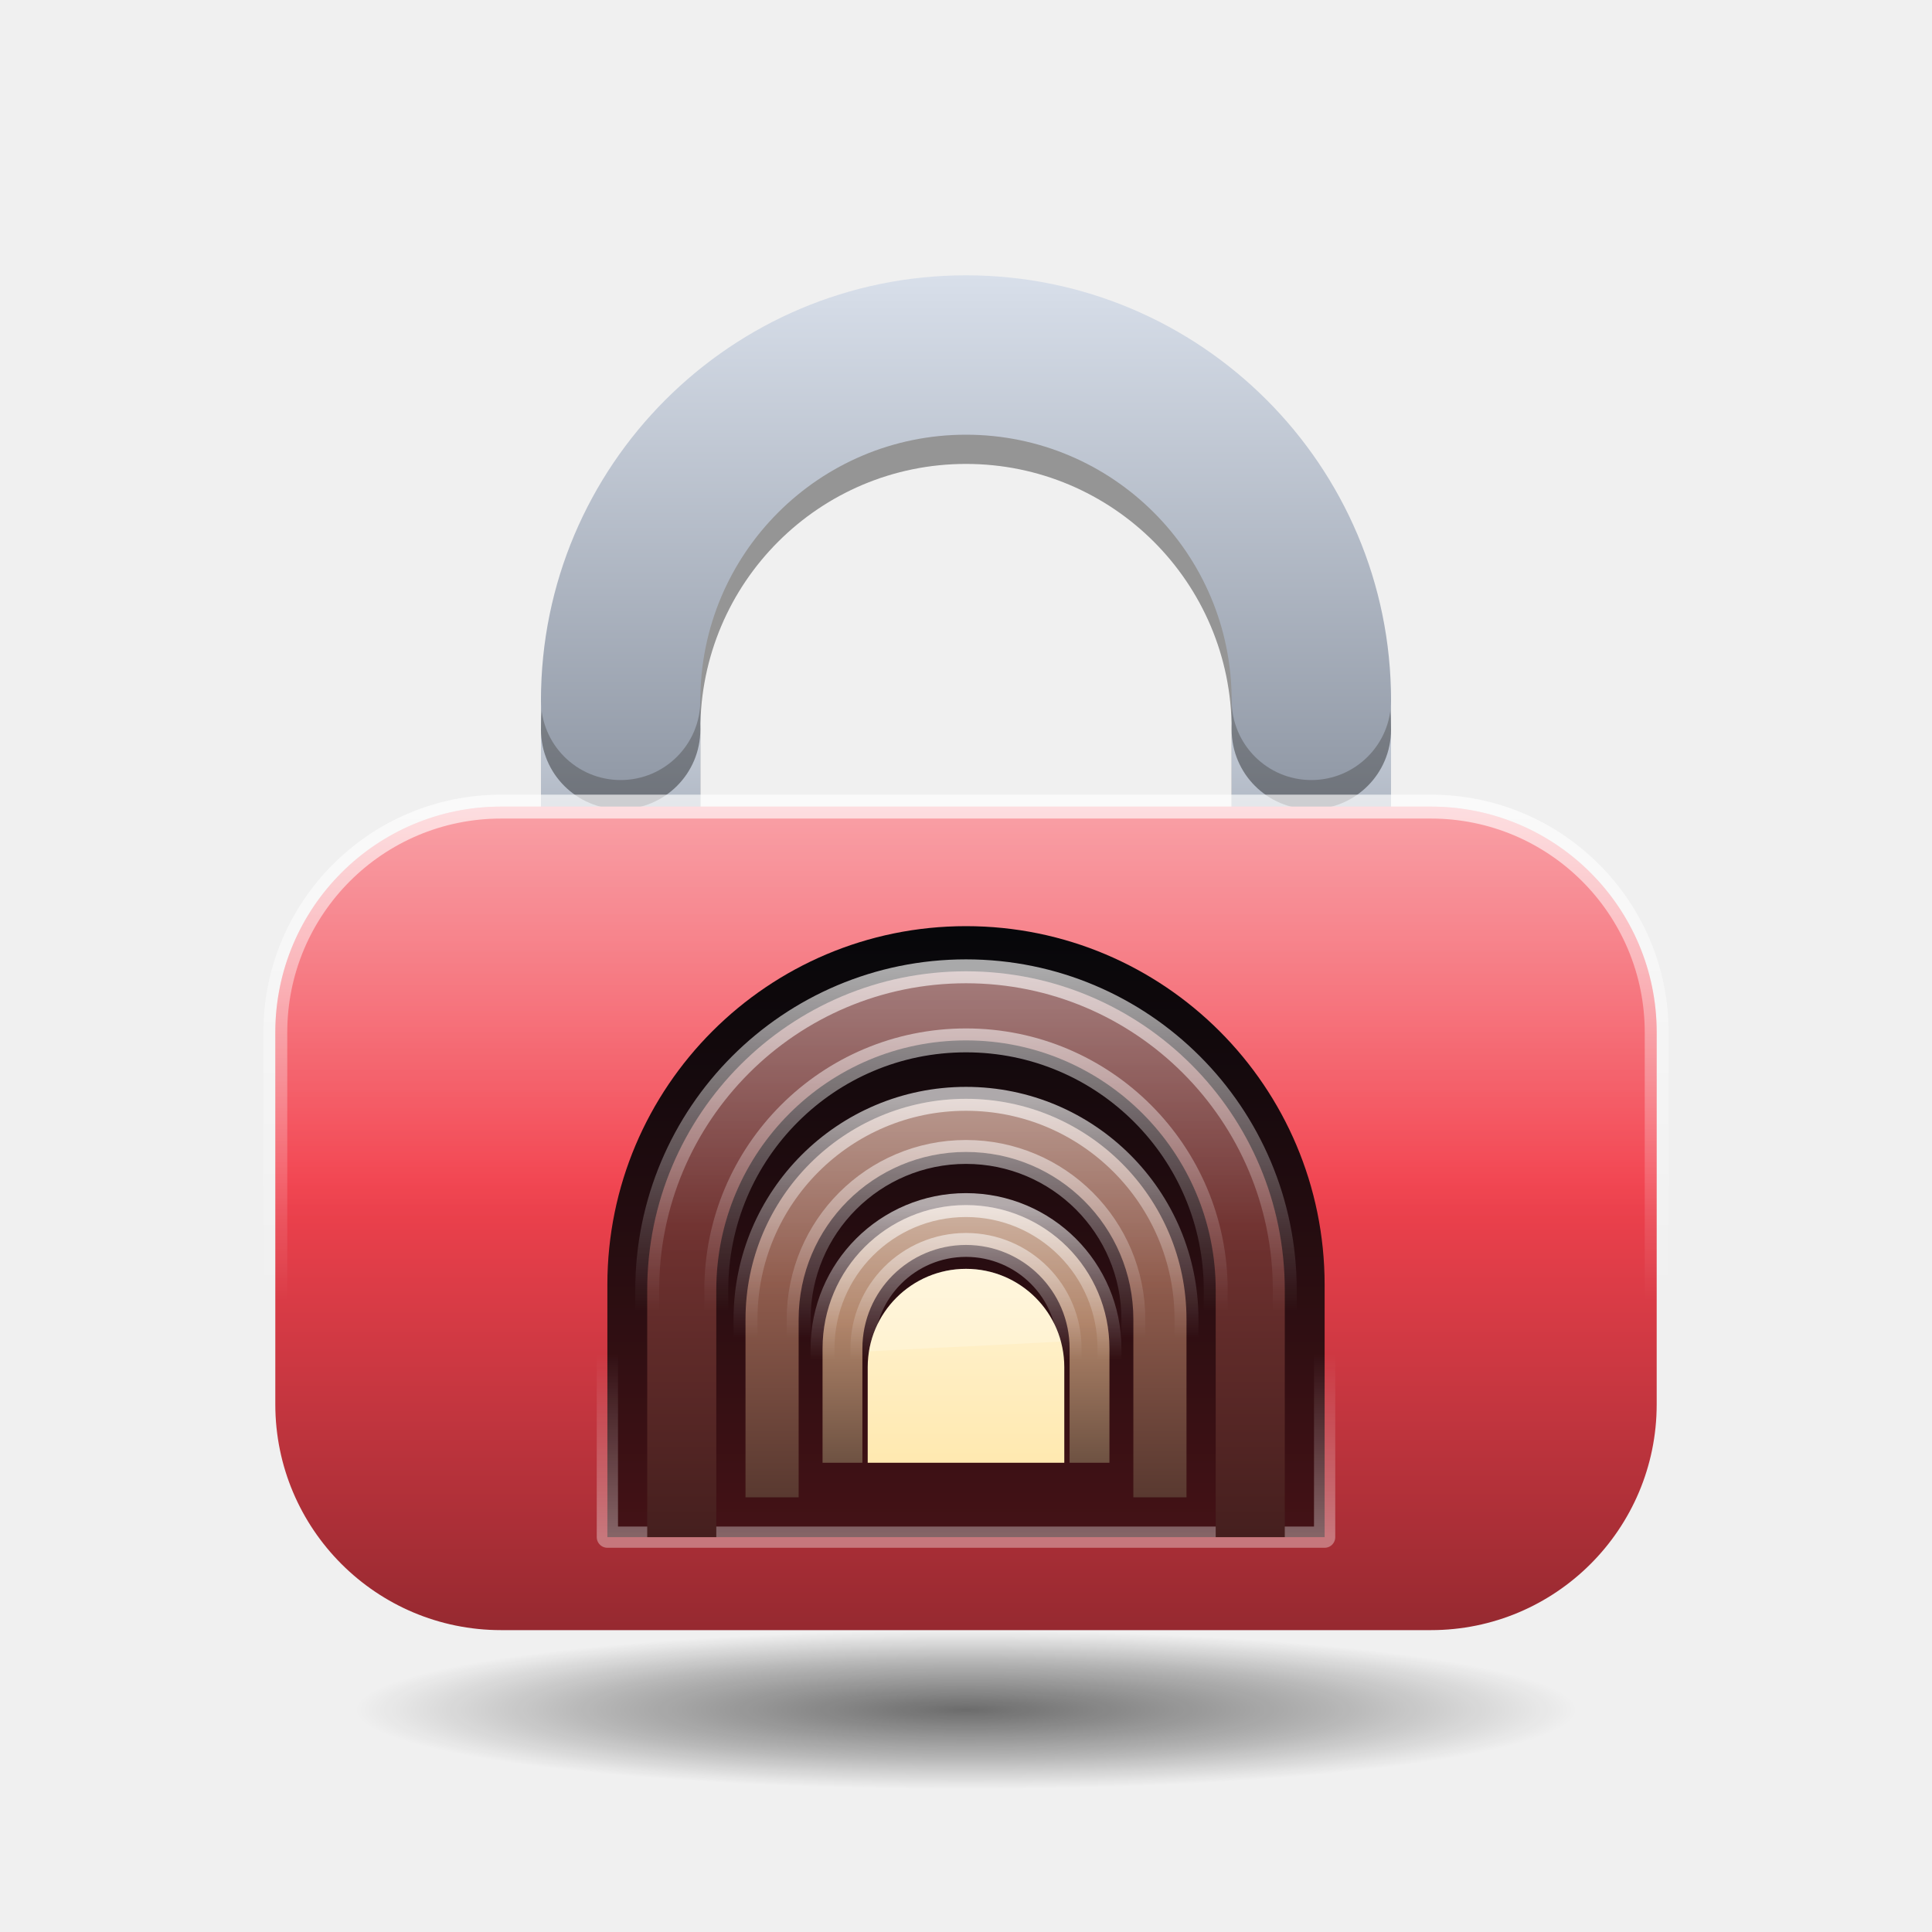
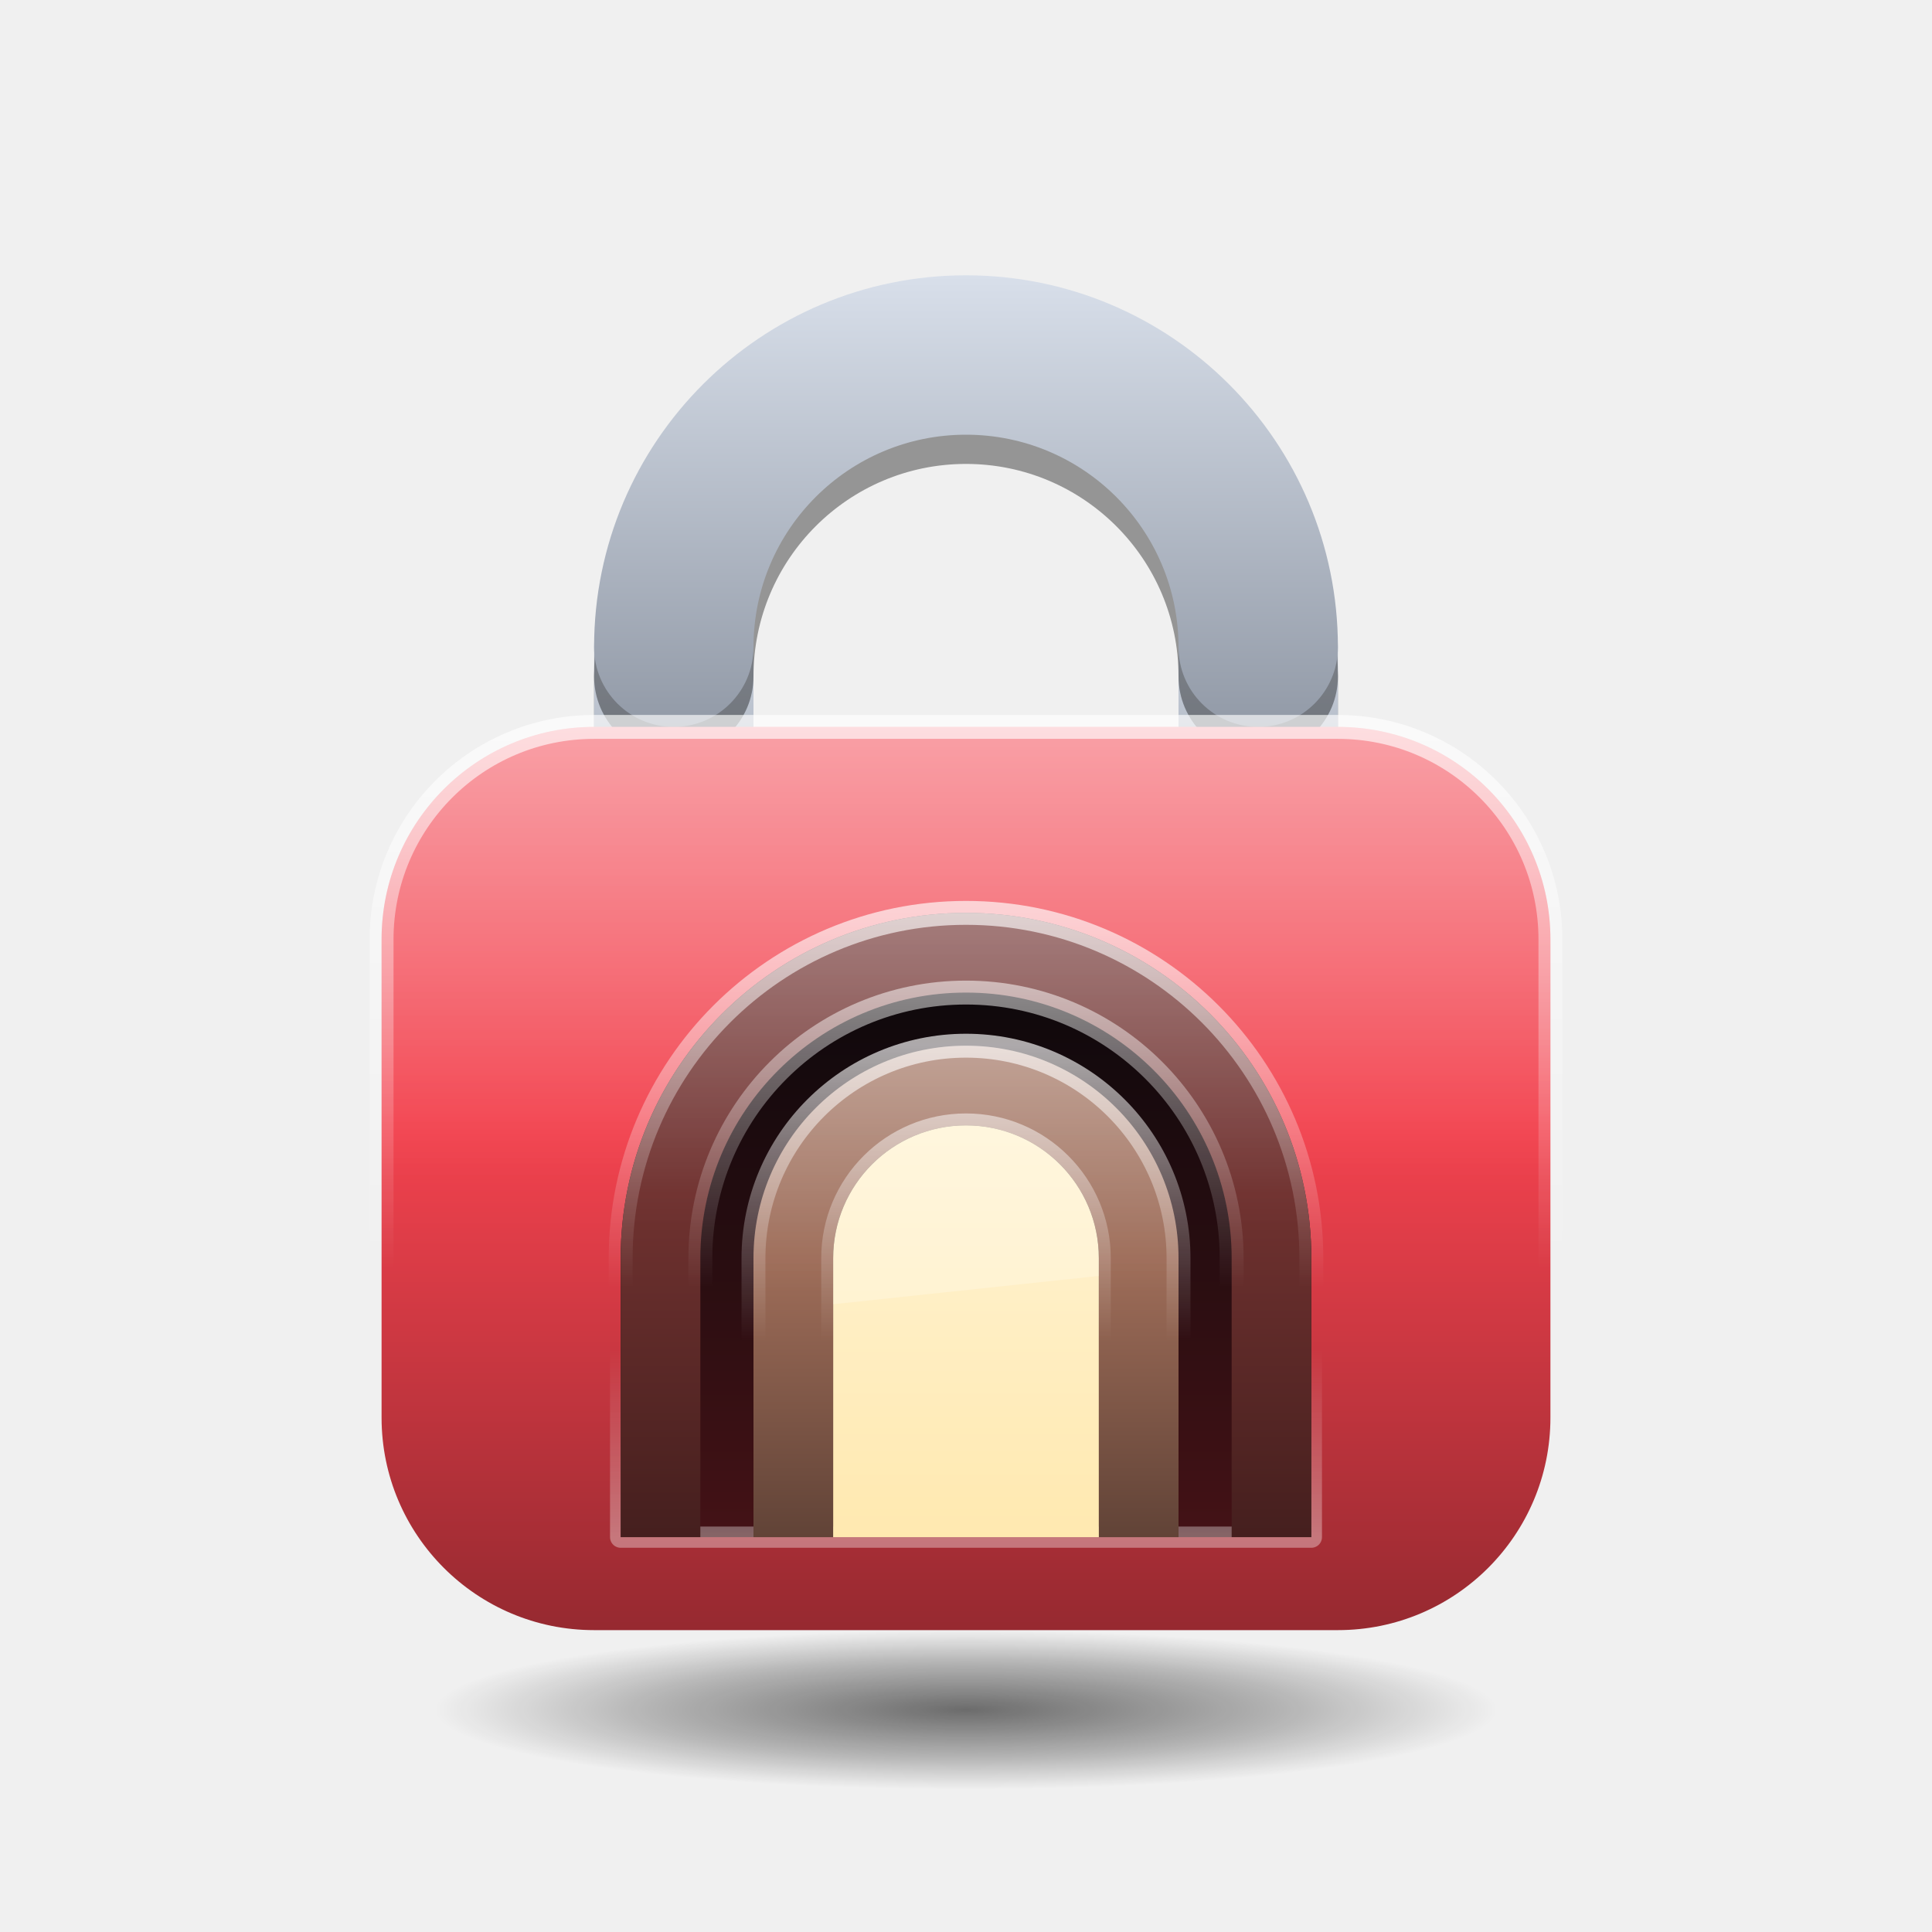
<svg xmlns="http://www.w3.org/2000/svg" width="64" height="64" viewBox="0 0 64 64">
  <defs>
-     <radialGradient id="g0" gradientUnits="userSpaceOnUse" cx="32" cy="60" r="23">
+     <radialGradient id="g0" gradientUnits="userSpaceOnUse" cx="32" cy="60" r="20">
      <stop offset="0" stop-color="#000000" stop-opacity="0.55" />
      <stop offset="0.6" stop-color="#000000" stop-opacity="0.248" />
      <stop offset="1" stop-color="#000000" stop-opacity="0" />
    </radialGradient>
-     <linearGradient id="g1" gradientUnits="userSpaceOnUse" x1="0" y1="19" x2="0" y2="32">
+     <linearGradient id="g1" gradientUnits="userSpaceOnUse" x1="0" y1="17" x2="0" y2="30">
      <stop offset="0" stop-color="#D8DFEA" stop-opacity="1" />
      <stop offset="1" stop-color="#929AA7" stop-opacity="1" />
    </linearGradient>
-     <linearGradient id="g2" gradientUnits="userSpaceOnUse" x1="0" y1="19" x2="0" y2="32">
+     <linearGradient id="g2" gradientUnits="userSpaceOnUse" x1="0" y1="17" x2="0" y2="30">
      <stop offset="0" stop-color="#D8DFEA" stop-opacity="1" />
      <stop offset="1" stop-color="#929AA7" stop-opacity="1" />
    </linearGradient>
-     <linearGradient id="g3" gradientUnits="userSpaceOnUse" x1="0" y1="6" x2="0" y2="25">
+     <linearGradient id="g3" gradientUnits="userSpaceOnUse" x1="0" y1="6" x2="0" y2="23">
      <stop offset="0" stop-color="#D8DFEA" stop-opacity="1" />
      <stop offset="1" stop-color="#929AA7" stop-opacity="1" />
    </linearGradient>
-     <linearGradient id="g4" gradientUnits="userSpaceOnUse" x1="0" y1="26" x2="0" y2="57">
+     <linearGradient id="g4" gradientUnits="userSpaceOnUse" x1="0" y1="23" x2="0" y2="57">
      <stop offset="0" stop-color="#F67780" stop-opacity="1" />
      <stop offset="0.45" stop-color="#F2424E" stop-opacity="1" />
      <stop offset="1" stop-color="#962930" stop-opacity="1" />
    </linearGradient>
-     <linearGradient id="g5" gradientUnits="userSpaceOnUse" x1="0" y1="26" x2="0" y2="41.5">
+     <linearGradient id="g5" gradientUnits="userSpaceOnUse" x1="0" y1="23" x2="0" y2="40">
      <stop offset="0" stop-color="#FFFFFF" stop-opacity="0.3" />
      <stop offset="1" stop-color="#FFFFFF" stop-opacity="0" />
    </linearGradient>
-     <linearGradient id="g6" gradientUnits="userSpaceOnUse" x1="0" y1="26" x2="0" y2="44.6">
+     <linearGradient id="g6" gradientUnits="userSpaceOnUse" x1="0" y1="23" x2="0" y2="43.4">
      <stop offset="0" stop-color="#FFFFFF" stop-opacity="0.65" />
      <stop offset="1" stop-color="#FFFFFF" stop-opacity="0" />
    </linearGradient>
-     <linearGradient id="g7" gradientUnits="userSpaceOnUse" x1="0" y1="30.5" x2="0" y2="53.5">
+     <linearGradient id="g7" gradientUnits="userSpaceOnUse" x1="0" y1="30" x2="0" y2="53.5">
      <stop offset="0" stop-color="#06070A" stop-opacity="1" />
      <stop offset="1" stop-color="#441216" stop-opacity="1" />
    </linearGradient>
-     <linearGradient id="g8" gradientUnits="userSpaceOnUse" x1="0" y1="30.5" x2="0" y2="53.5">
+     <linearGradient id="g8" gradientUnits="userSpaceOnUse" x1="0" y1="30" x2="0" y2="53.5">
      <stop offset="0" stop-color="#FFFFFF" stop-opacity="0" />
      <stop offset="0.7" stop-color="#FFFFFF" stop-opacity="0" />
      <stop offset="1" stop-color="#FFFFFF" stop-opacity="0.35" />
    </linearGradient>
-     <linearGradient id="g9" gradientUnits="userSpaceOnUse" x1="0" y1="32.2" x2="0" y2="53.5">
+     <linearGradient id="g9" gradientUnits="userSpaceOnUse" x1="0" y1="30" x2="0" y2="53.5">
      <stop offset="0" stop-color="#986B6A" stop-opacity="1" />
      <stop offset="0.45" stop-color="#703230" stop-opacity="1" />
      <stop offset="1" stop-color="#451F1E" stop-opacity="1" />
    </linearGradient>
-     <linearGradient id="g10" gradientUnits="userSpaceOnUse" x1="0" y1="32.2" x2="0" y2="42.85">
+     <linearGradient id="g10" gradientUnits="userSpaceOnUse" x1="0" y1="30" x2="0" y2="41.75">
      <stop offset="0" stop-color="#FFFFFF" stop-opacity="0.12" />
      <stop offset="1" stop-color="#FFFFFF" stop-opacity="0" />
    </linearGradient>
-     <linearGradient id="g11" gradientUnits="userSpaceOnUse" x1="0" y1="32.2" x2="0" y2="44.98">
+     <linearGradient id="g11" gradientUnits="userSpaceOnUse" x1="0" y1="30" x2="0" y2="44.1">
      <stop offset="0" stop-color="#FFFFFF" stop-opacity="0.65" />
      <stop offset="1" stop-color="#FFFFFF" stop-opacity="0" />
    </linearGradient>
-     <linearGradient id="g12" gradientUnits="userSpaceOnUse" x1="0" y1="37" x2="0" y2="52">
-       <stop offset="0" stop-color="#AF8A7F" stop-opacity="1" />
-       <stop offset="0.45" stop-color="#905C4D" stop-opacity="1" />
-       <stop offset="1" stop-color="#593930" stop-opacity="1" />
+     <linearGradient id="g12" gradientUnits="userSpaceOnUse" x1="0" y1="35" x2="0" y2="53.5">
+       <stop offset="0" stop-color="#B89587" stop-opacity="1" />
+       <stop offset="0.45" stop-color="#9D6C58" stop-opacity="1" />
+       <stop offset="1" stop-color="#614337" stop-opacity="1" />
    </linearGradient>
-     <linearGradient id="g13" gradientUnits="userSpaceOnUse" x1="0" y1="37" x2="0" y2="44.5">
+     <linearGradient id="g13" gradientUnits="userSpaceOnUse" x1="0" y1="35" x2="0" y2="44.25">
      <stop offset="0" stop-color="#FFFFFF" stop-opacity="0.12" />
      <stop offset="1" stop-color="#FFFFFF" stop-opacity="0" />
    </linearGradient>
-     <linearGradient id="g14" gradientUnits="userSpaceOnUse" x1="0" y1="37" x2="0" y2="46">
+     <linearGradient id="g14" gradientUnits="userSpaceOnUse" x1="0" y1="35" x2="0" y2="46.1">
      <stop offset="0" stop-color="#FFFFFF" stop-opacity="0.65" />
      <stop offset="1" stop-color="#FFFFFF" stop-opacity="0" />
    </linearGradient>
-     <linearGradient id="g15" gradientUnits="userSpaceOnUse" x1="0" y1="41" x2="0" y2="50.7">
-       <stop offset="0" stop-color="#C7A794" stop-opacity="1" />
-       <stop offset="0.45" stop-color="#B1856A" stop-opacity="1" />
-       <stop offset="1" stop-color="#6E5242" stop-opacity="1" />
-     </linearGradient>
-     <linearGradient id="g16" gradientUnits="userSpaceOnUse" x1="0" y1="41" x2="0" y2="45.85">
-       <stop offset="0" stop-color="#FFFFFF" stop-opacity="0.12" />
-       <stop offset="1" stop-color="#FFFFFF" stop-opacity="0" />
-     </linearGradient>
-     <linearGradient id="g17" gradientUnits="userSpaceOnUse" x1="0" y1="41" x2="0" y2="46.82">
-       <stop offset="0" stop-color="#FFFFFF" stop-opacity="0.65" />
-       <stop offset="1" stop-color="#FFFFFF" stop-opacity="0" />
-     </linearGradient>
-     <linearGradient id="g18" gradientUnits="userSpaceOnUse" x1="0" y1="43.4" x2="0" y2="50.7">
+     <linearGradient id="g15" gradientUnits="userSpaceOnUse" x1="0" y1="38" x2="0" y2="53.5">
      <stop offset="0" stop-color="#FFF3D4" stop-opacity="1" />
      <stop offset="1" stop-color="#FFE9B0" stop-opacity="1" />
    </linearGradient>
-     <clipPath id="c19">
-       <path d="M28.3,50.7 V47.1 A3.7,3.7 0 0 1 35.7,47.1 V50.7 Z" />
+     <clipPath id="c16">
+       <path d="M27,53.5 V43 A5,5 0 0 1 37,43 V53.5 Z" />
    </clipPath>
  </defs>
  <g transform="translate(32 32) scale(0.88 0.88) translate(-32 -32)">
-     <g transform="translate(32 60) scale(1 0.13) translate(-32 -60)">
-       <path d="M9,60A23,23 0 1 1 55,60A23,23 0 1 1 9,60Z" fill="url(#g0)" />
+     <g transform="translate(32 60) scale(1 0.15) translate(-32 -60)">
+       <path d="M12,60A20,20 0 1 1 52,60A20,20 0 1 1 12,60Z" fill="url(#g0)" />
    </g>
-     <path d="M16,23.1L16,30.1A3,3 0 0 0 22,30.1L22,23.1A3,3 0 0 0 16,23.1Z" fill="#000000" fill-opacity="0.38" />
-     <path d="M16,22 L16,29 A3,3 0 0 0 22,29 L22,22 A3,3 0 0 0 16,22 Z" fill="url(#g1)" />
-     <path d="M42,23.1L42,30.1A3,3 0 0 0 48,30.1L48,23.1A3,3 0 0 0 42,23.1Z" fill="#000000" fill-opacity="0.38" />
-     <path d="M42,22 L42,29 A3,3 0 0 0 48,29 L48,22 A3,3 0 0 0 42,22 Z" fill="url(#g2)" />
-     <path d="M16,23.1A16,16 0 0 1 48,23.1A3,3 0 0 1 42,23.1A10,10 0 0 0 22,23.1A3,3 0 0 1 16,23.1Z" fill="#000000" fill-opacity="0.38" />
-     <path d="M16,22 A16,16 0 0 1 48,22 A3,3 0 0 1 42,22 A10,10 0 0 0 22,22 A3,3 0 0 1 16,22 Z" fill="url(#g3)" />
-     <path d="M14.5,26H49.5A8.5,8.5 0 0 1 58,34.5V48.5A8.5,8.5 0 0 1 49.5,57H14.5A8.5,8.5 0 0 1 6,48.5V34.5A8.5,8.5 0 0 1 14.5,26Z" fill="url(#g4)" />
-     <path d="M14.5,26H49.5A8.5,8.5 0 0 1 58,34.5V48.5A8.5,8.5 0 0 1 49.5,57H14.5A8.5,8.5 0 0 1 6,48.5V34.5A8.5,8.5 0 0 1 14.5,26Z" fill="url(#g5)" />
-     <path d="M14.5,26H49.5A8.5,8.5 0 0 1 58,34.5V48.5A8.5,8.5 0 0 1 49.5,57H14.5A8.5,8.5 0 0 1 6,48.5V34.5A8.5,8.5 0 0 1 14.5,26Z" fill="none" stroke="url(#g6)" stroke-width="0.9" stroke-linecap="round" stroke-linejoin="round" />
-     <path d="M18.5,53.5 V44 A13.5,13.5 0 0 1 45.5,44 V53.5 Z" fill="url(#g7)" />
-     <path d="M18.5,53.5 V44 A13.5,13.5 0 0 1 45.5,44 V53.5 Z" fill="none" stroke="url(#g8)" stroke-width="0.8" stroke-linecap="round" stroke-linejoin="round" />
-     <path d="M20,53.5 V44.2 A12,12 0 0 1 44,44.2 V53.5 H41.4 V44.2 A9.4,9.4 0 0 0 22.6,44.2 V53.5 Z" fill="url(#g9)" />
-     <path d="M20,53.5 V44.2 A12,12 0 0 1 44,44.2 V53.5 H41.4 V44.2 A9.4,9.4 0 0 0 22.6,44.2 V53.5 Z" fill="url(#g10)" />
-     <path d="M20,53.5 V44.2 A12,12 0 0 1 44,44.2 V53.5 H41.4 V44.2 A9.4,9.4 0 0 0 22.6,44.2 V53.5 Z" fill="none" stroke="url(#g11)" stroke-width="0.9" stroke-linecap="round" stroke-linejoin="round" />
-     <path d="M23.7,52 V45.3 A8.3,8.3 0 0 1 40.3,45.3 V52 H38.3 V45.3 A6.3,6.3 0 0 0 25.7,45.3 V52 Z" fill="url(#g12)" />
-     <path d="M23.7,52 V45.3 A8.3,8.3 0 0 1 40.3,45.3 V52 H38.3 V45.3 A6.3,6.3 0 0 0 25.7,45.3 V52 Z" fill="url(#g13)" />
-     <path d="M23.7,52 V45.3 A8.3,8.3 0 0 1 40.3,45.3 V52 H38.3 V45.3 A6.3,6.3 0 0 0 25.7,45.3 V52 Z" fill="none" stroke="url(#g14)" stroke-width="0.9" stroke-linecap="round" stroke-linejoin="round" />
-     <path d="M26.6,50.7 V46.4 A5.4,5.4 0 0 1 37.4,46.4 V50.7 H35.9 V46.4 A3.9,3.9 0 0 0 28.1,46.4 V50.7 Z" fill="url(#g15)" />
-     <path d="M26.6,50.7 V46.4 A5.4,5.4 0 0 1 37.4,46.4 V50.7 H35.9 V46.4 A3.9,3.9 0 0 0 28.1,46.4 V50.7 Z" fill="url(#g16)" />
-     <path d="M26.6,50.7 V46.4 A5.4,5.4 0 0 1 37.4,46.4 V50.7 H35.9 V46.4 A3.9,3.9 0 0 0 28.1,46.4 V50.7 Z" fill="none" stroke="url(#g17)" stroke-width="0.9" stroke-linecap="round" stroke-linejoin="round" />
-     <path d="M28.3,50.7 V47.1 A3.7,3.7 0 0 1 35.7,47.1 V50.7 Z" fill="url(#g18)" />
+     <path d="M18,21.1L18,28.1A3,3 0 0 0 24,28.1L24,21.1A3,3 0 0 0 18,21.1Z" fill="#000000" fill-opacity="0.38" />
+     <path d="M18,20 L18,27 A3,3 0 0 0 24,27 L24,20 A3,3 0 0 0 18,20 Z" fill="url(#g1)" />
+     <path d="M40,21.1L40,28.1A3,3 0 0 0 46,28.1L46,21.1A3,3 0 0 0 40,21.1Z" fill="#000000" fill-opacity="0.38" />
+     <path d="M40,20 L40,27 A3,3 0 0 0 46,27 L46,20 A3,3 0 0 0 40,20 Z" fill="url(#g2)" />
+     <path d="M18,21.1A14,14 0 0 1 46,21.1A3,3 0 0 1 40,21.1A8,8 0 0 0 24,21.1A3,3 0 0 1 18,21.1Z" fill="#000000" fill-opacity="0.38" />
+     <path d="M18,20 A14,14 0 0 1 46,20 A3,3 0 0 1 40,20 A8,8 0 0 0 24,20 A3,3 0 0 1 18,20 Z" fill="url(#g3)" />
+     <path d="M18,23H46A8,8 0 0 1 54,31V49A8,8 0 0 1 46,57H18A8,8 0 0 1 10,49V31A8,8 0 0 1 18,23Z" fill="url(#g4)" />
+     <path d="M18,23H46A8,8 0 0 1 54,31V49A8,8 0 0 1 46,57H18A8,8 0 0 1 10,49V31A8,8 0 0 1 18,23Z" fill="url(#g5)" />
+     <path d="M18,23H46A8,8 0 0 1 54,31V49A8,8 0 0 1 46,57H18A8,8 0 0 1 10,49V31A8,8 0 0 1 18,23Z" fill="none" stroke="url(#g6)" stroke-width="0.9" stroke-linecap="round" stroke-linejoin="round" />
+     <path d="M19,53.5 V43 A13,13 0 0 1 45,43 V53.5 Z" fill="url(#g7)" />
+     <path d="M19,53.5 V43 A13,13 0 0 1 45,43 V53.5 Z" fill="none" stroke="url(#g8)" stroke-width="0.8" stroke-linecap="round" stroke-linejoin="round" />
+     <path d="M19,53.5 V43 A13,13 0 0 1 45,43 V53.5 H42 V43 A10,10 0 0 0 22,43 V53.5 Z" fill="url(#g9)" />
+     <path d="M19,53.5 V43 A13,13 0 0 1 45,43 V53.5 H42 V43 A10,10 0 0 0 22,43 V53.5 Z" fill="url(#g10)" />
+     <path d="M19,53.5 V43 A13,13 0 0 1 45,43 V53.5 H42 V43 A10,10 0 0 0 22,43 V53.5 Z" fill="none" stroke="url(#g11)" stroke-width="0.9" stroke-linecap="round" stroke-linejoin="round" />
+     <path d="M24,53.5 V43 A8,8 0 0 1 40,43 V53.5 H37 V43 A5,5 0 0 0 27,43 V53.5 Z" fill="url(#g12)" />
+     <path d="M24,53.5 V43 A8,8 0 0 1 40,43 V53.5 H37 V43 A5,5 0 0 0 27,43 V53.5 Z" fill="url(#g13)" />
+     <path d="M24,53.5 V43 A8,8 0 0 1 40,43 V53.5 H37 V43 A5,5 0 0 0 27,43 V53.5 Z" fill="none" stroke="url(#g14)" stroke-width="0.9" stroke-linecap="round" stroke-linejoin="round" />
+     <path d="M27,53.5 V43 A5,5 0 0 1 37,43 V53.5 Z" fill="url(#g15)" />
    <g transform="translate(0 0) translate(0 0)">
-       <g clip-path="url(#c19)">
-         <path d="M0,43.4 H64 V44.714 L0,47.926 Z" fill="#FFFFFF" fill-opacity="0.22" />
+       <g clip-path="url(#c16)">
+         <path d="M0,38 H64 V40.79 L0,47.61 Z" fill="#FFFFFF" fill-opacity="0.22" />
      </g>
    </g>
  </g>
</svg>
